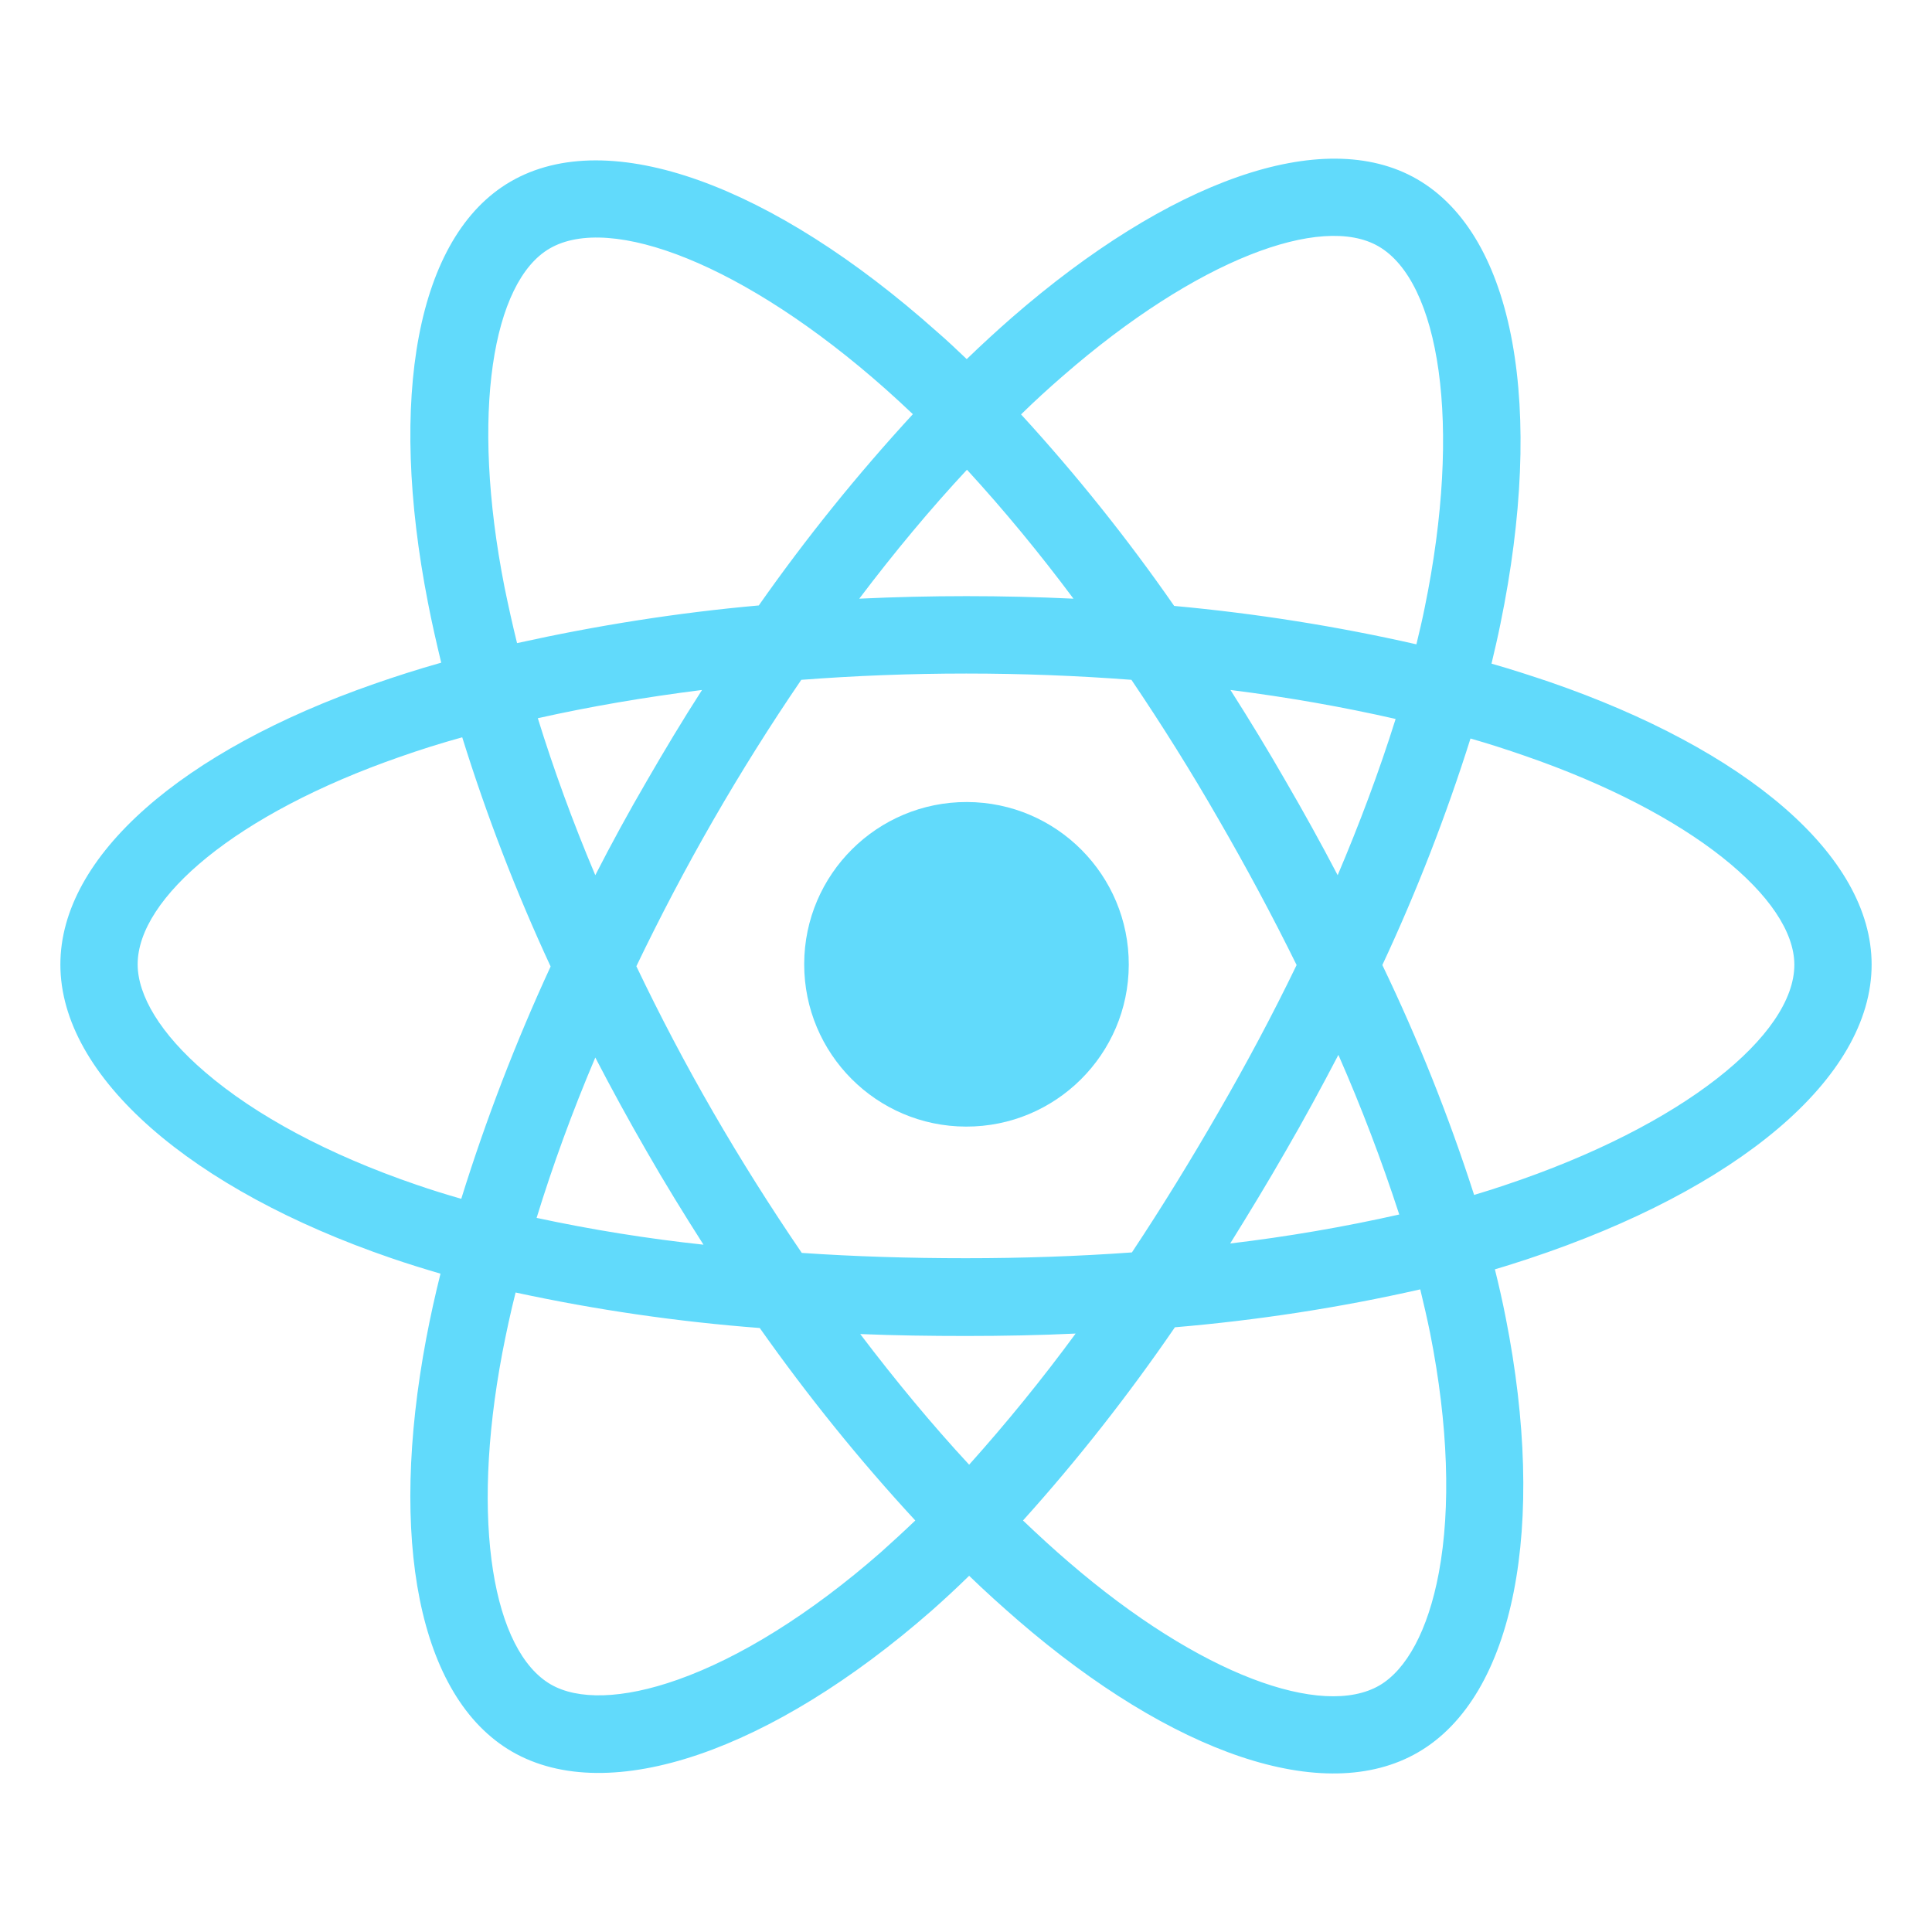
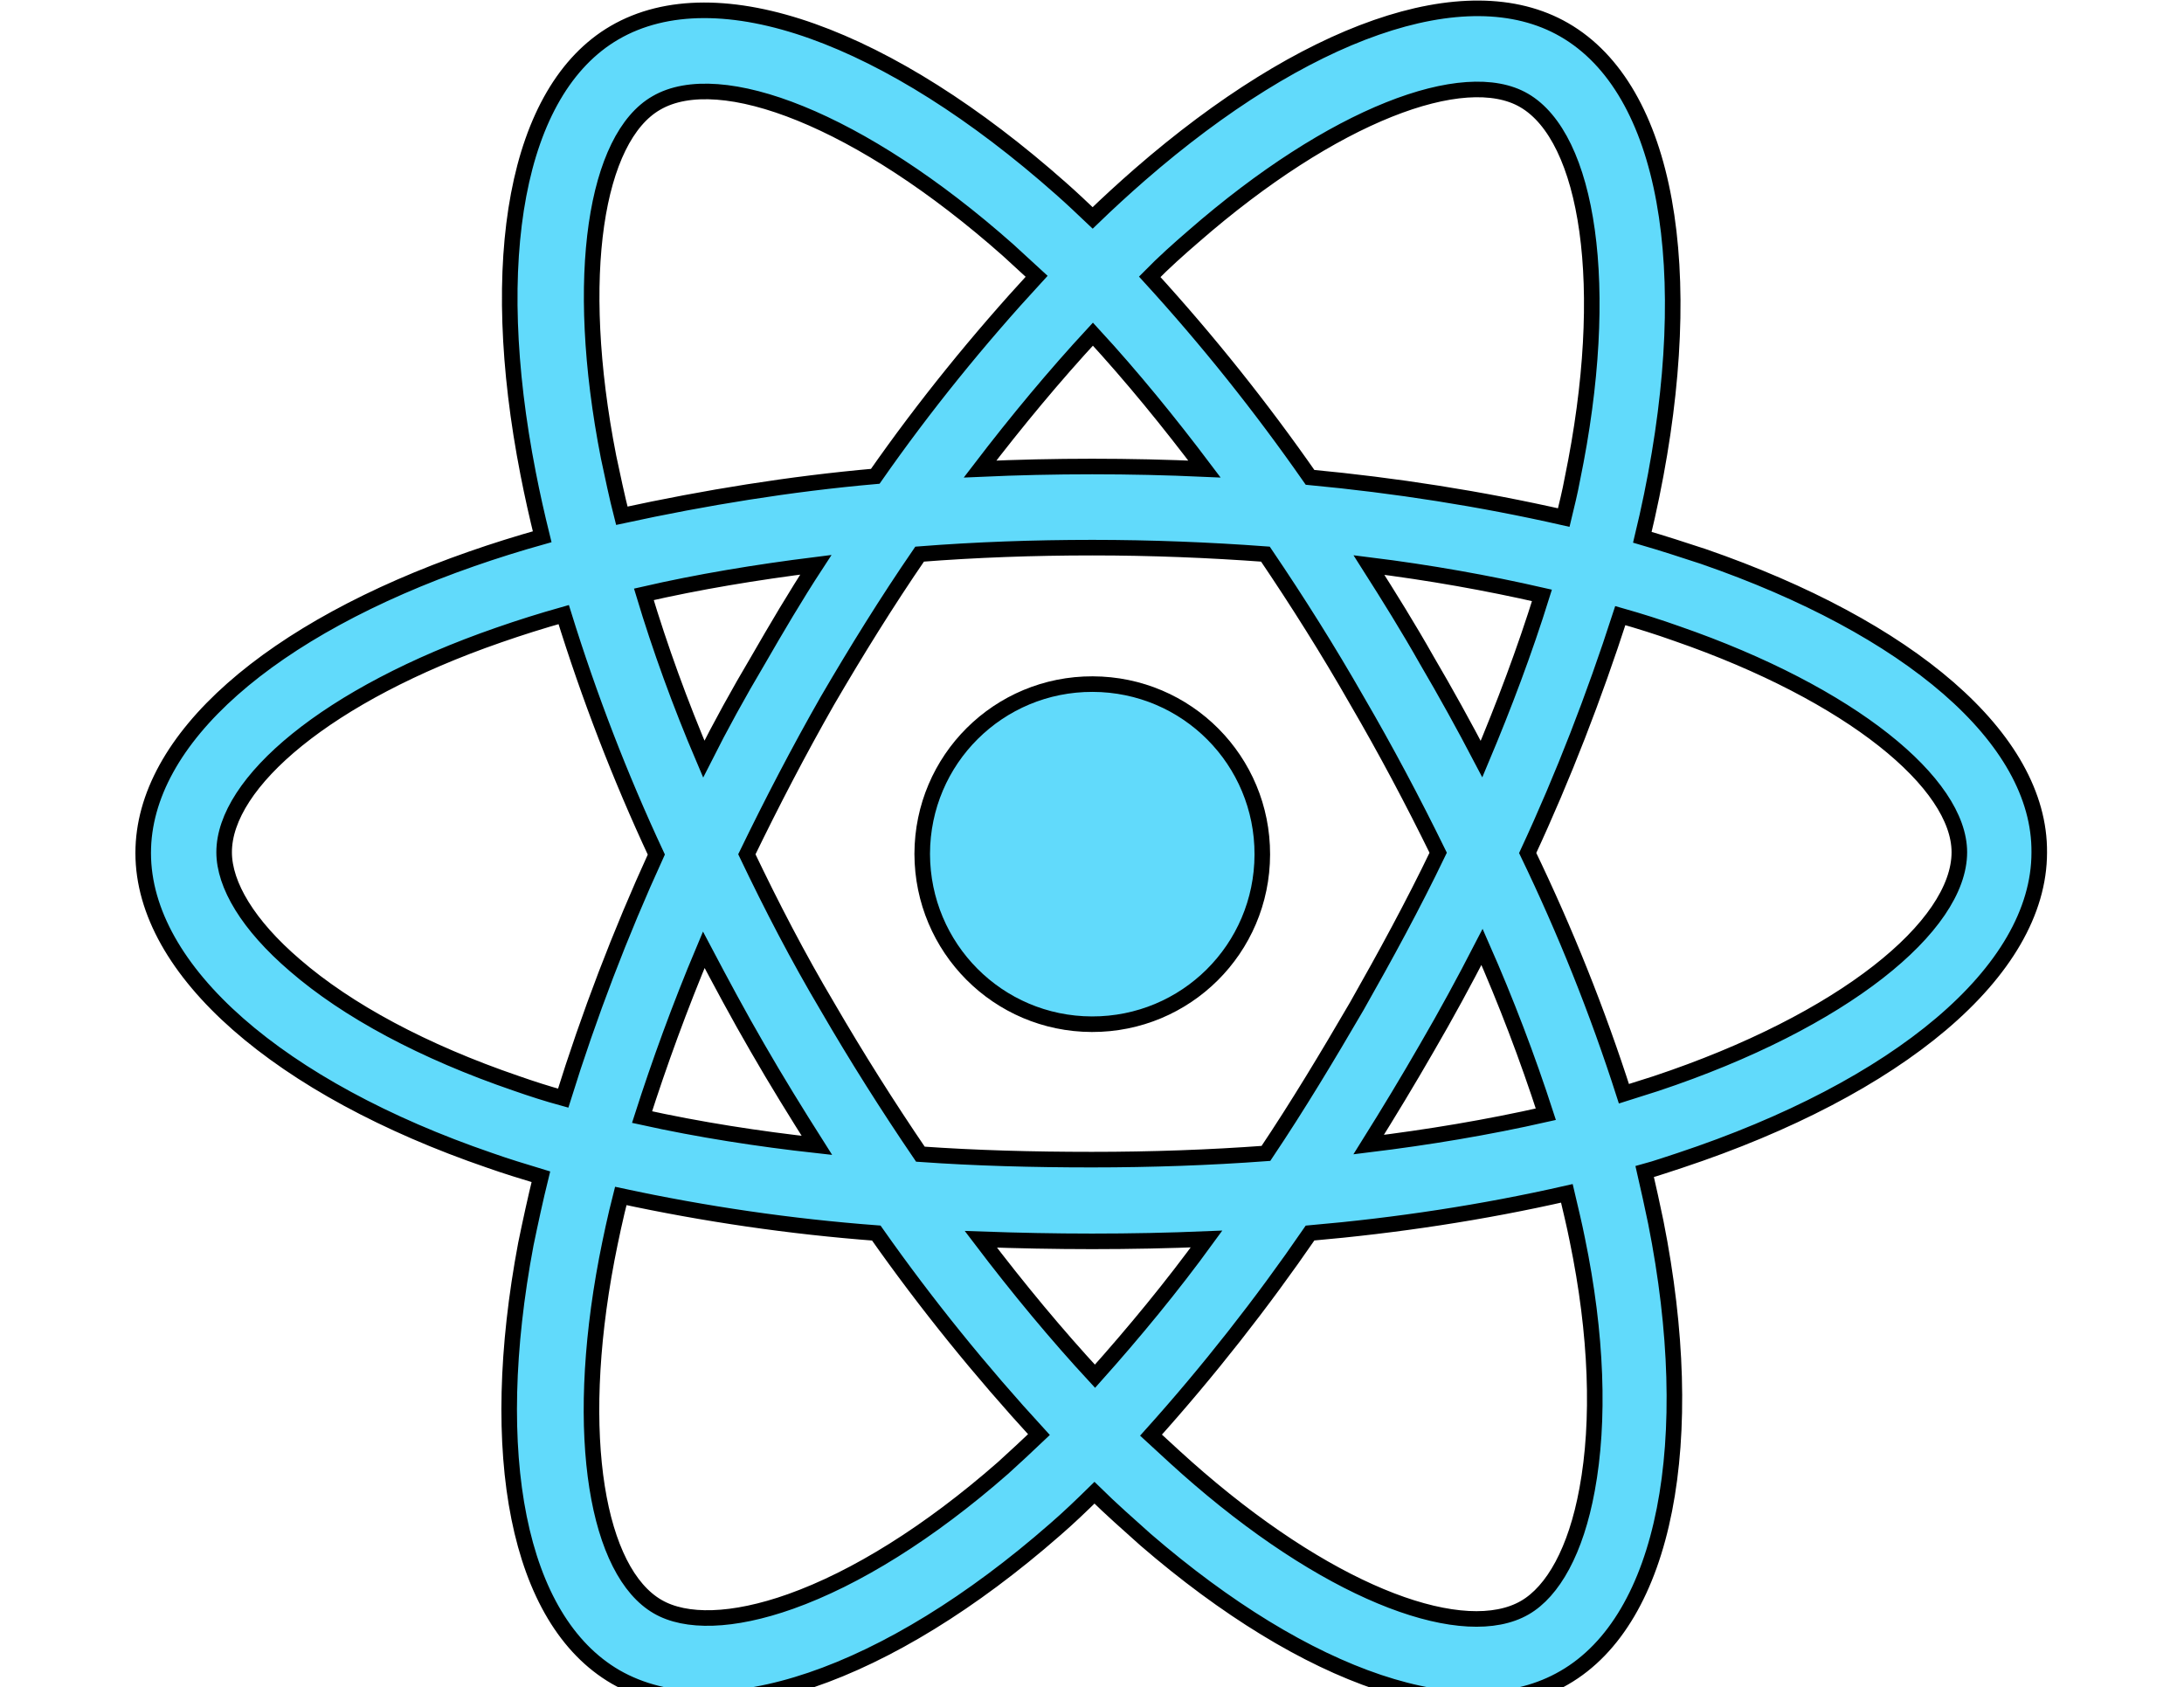
- <svg xmlns="http://www.w3.org/2000/svg" version="1.1" id="Layer_1" x="0px" y="0px" viewBox="0 0 800 800" enable-background="new 0 0 800 800" xml:space="preserve">
-   <path fill="#61DAFB" d="M641.7,282.4L641.7,282.4c-8-2.7-16-5.3-24.1-7.6c1.3-5.5,2.6-11,3.7-16.5c18.3-88.9,6.3-160.5-34.5-184.1  c-39.1-22.6-103.1,1-167.8,57.3c-6.4,5.6-12.6,11.3-18.7,17.2c-4.1-3.9-8.2-7.8-12.5-11.5c-67.7-60.3-135.6-85.7-176.4-62  c-39.1,22.7-50.7,90-34.2,174.3c1.6,8.3,3.5,16.6,5.5,24.9c-9.6,2.7-18.9,5.7-27.8,8.8C75.7,310.8,25,354.3,25,399.4  C25,446,79.4,492.7,162.1,521c6.7,2.3,13.5,4.4,20.3,6.4c-2.2,8.8-4.2,17.8-5.9,26.8c-15.6,82.8-3.4,148.5,35.5,171.1  c40.3,23.3,107.8-0.6,173.7-58.3c5.2-4.6,10.4-9.4,15.6-14.5c6.6,6.4,13.4,12.5,20.3,18.5c63.7,55,126.7,77.2,165.6,54.6  c40.2-23.3,53.3-94,36.3-179.9c-1.3-6.6-2.8-13.3-4.5-20.1c4.8-1.4,9.4-2.9,14-4.4C719,492.7,775,446.6,775,399.4  C775,354.1,722.7,310.3,641.7,282.4z M440.1,155.7c55.4-48.3,107.1-67.4,130.7-53.7l0,0c25.1,14.5,34.9,73,19.1,149.8  c-1,5-2.2,10-3.4,15c-33-7.5-66.5-12.8-100.3-15.9c-19.3-27.8-40.5-54.3-63.4-79.3C428.4,166.1,434.2,160.8,440.1,155.7L440.1,155.7  z M246.5,437.9c6.8,13.1,13.9,26.1,21.3,38.9c7.5,13.1,15.4,25.9,23.5,38.6c-23.2-2.5-46.3-6.2-69.1-11.1  C228.8,482.8,236.9,460.5,246.5,437.9z M246.5,362.4c-9.4-22.2-17.3-44-23.8-65c21.4-4.8,44.2-8.7,68-11.7  c-8,12.4-15.6,25.1-23,37.9C260.3,336.3,253.2,349.3,246.5,362.4L246.5,362.4z M263.5,400.1c9.9-20.6,20.5-40.8,31.9-60.6l0,0  c11.4-19.8,23.5-39.1,36.4-58c22.3-1.7,45.2-2.6,68.3-2.6s46.1,0.9,68.4,2.6c12.7,18.8,24.8,38.1,36.1,57.8  c11.4,19.7,22.2,39.8,32.3,60.3c-10,20.7-20.8,40.9-32.3,60.8l0,0c-11.4,19.8-23.3,39.2-35.9,58.2c-22.3,1.6-45.3,2.4-68.8,2.4  s-46-0.7-67.9-2.2c-12.9-18.9-25.2-38.4-36.7-58.3S273.3,420.6,263.5,400.1L263.5,400.1z M532.4,476.6c7.6-13.1,14.8-26.4,21.8-39.8  l0,0c9.5,21.6,17.9,43.7,25.2,66.1c-23.1,5.2-46.5,9.2-70,12C517.3,502.2,525,489.5,532.4,476.6z M553.9,362.4  c-6.9-13.2-14.1-26.2-21.6-39.1l0,0c-7.3-12.7-14.9-25.2-22.8-37.6c23.9,3,46.9,7.1,68.4,12C571,319.7,562.9,341.2,553.9,362.4z   M400.4,194.5L400.4,194.5c15.6,17,30.3,34.9,44.1,53.4c-29.5-1.4-59.1-1.4-88.7,0C370.4,228.6,385.3,210.7,400.4,194.5z   M227.6,102.9c25.1-14.6,80.6,6.3,139.1,58.2c3.7,3.3,7.5,6.8,11.3,10.4c-23,25-44.3,51.4-63.8,79.2c-33.7,3-67.1,8.3-100.1,15.6  c-1.9-7.7-3.6-15.4-5.2-23.2l0,0C194.7,171,204,116.6,227.6,102.9z M191,496.4c-6.3-1.8-12.4-3.7-18.5-5.8  c-36.6-12.5-66.8-28.8-87.5-46.6c-18.6-15.9-28-31.8-28-44.7c0-27.4,40.7-62.3,108.6-85.9c8.5-3,17.1-5.7,25.8-8.1  c10.1,32.4,22.3,64.1,36.6,94.9C213.6,431.4,201.2,463.6,191,496.4z M364.7,642.8c-29.1,25.5-58.3,43.6-84,52.7l0,0  c-23.1,8.2-41.5,8.4-52.6,2c-23.7-13.7-33.5-66.5-20.1-137.3c1.6-8.3,3.4-16.7,5.5-25c33.3,7.2,67.1,12.1,101.1,14.7  c19.7,27.9,41.2,54.6,64.4,79.7C374.3,634.1,369.5,638.5,364.7,642.8z M401.3,606.5c-15.2-16.4-30.3-34.6-45.1-54.1  c14.4,0.6,29,0.8,43.9,0.8c15.3,0,30.4-0.3,45.3-1C431.6,571,416.8,589.2,401.3,606.5L401.3,606.5z M595.8,651.2  c-4.5,24.1-13.5,40.2-24.6,46.7c-23.6,13.7-74.2-4.1-128.7-51.1c-6.3-5.4-12.5-11.1-18.9-17.2c22.7-25.2,43.7-52,62.9-80  c34.2-2.9,68.1-8.1,101.6-15.7c1.5,6.2,2.9,12.3,4.1,18.2l0,0C599.7,590,600.8,624.3,595.8,651.2z M623,490.8L623,490.8  c-4.1,1.4-8.3,2.7-12.6,4c-10.5-32.6-23.2-64.4-38-95.2c14.2-30.4,26.4-61.8,36.5-93.8c7.7,2.2,15.1,4.6,22.3,7.1  c69.4,23.9,111.8,59.4,111.8,86.6C743,428.4,697.2,466.1,623,490.8z" />
-   <path fill="#61DAFB" d="M400,466.5c37.1,0.1,67.3-29.9,67.4-67c0.1-37.1-29.9-67.3-67-67.4c-37.1-0.1-67.3,29.9-67.4,67  c0,0.1,0,0.1,0,0.2C333,436.3,362.9,466.4,400,466.5C400,466.5,400,466.5,400,466.5z" />
+ <svg xmlns="http://www.w3.org/2000/svg" version="1.1" id="Layer_1" x="0px" y="0px" viewBox="0 0 841.9 650" enable-background="new 0 0 841.9 650" xml:space="preserve">
+   <path fill="#61DAFB" stroke="#000000" stroke-width="6" stroke-miterlimit="10" d="M656.6,214.5L656.6,214.5  c-7.9-2.6-15.6-5.1-23.5-7.4c1.3-5.4,2.5-10.7,3.6-16.1c17.8-86.7,6.2-156.5-33.7-179.5c-38.1-22-100.5,0.9-163.6,55.8  c-6.3,5.5-12.3,11-18.2,16.7c-4-3.8-8-7.6-12.2-11.3c-66-58.5-132.2-83.3-172.1-60.1c-38.1,22.2-49.4,87.8-33.3,170  c1.6,8.2,3.4,16.2,5.4,24.3c-9.3,2.6-18.5,5.5-27.1,8.5c-77.2,26.9-126.7,69.3-126.7,113.4c0,45.5,53,90.9,133.6,118.5  c6.5,2.3,13.1,4.3,19.7,6.3c-2.1,8.5-4,17.3-5.8,26c-15.2,80.7-3.3,144.8,34.6,166.8c39.3,22.6,105.1-0.5,169.4-56.8  c5.1-4.4,10.1-9.2,15.2-14.2c6.4,6.3,13.1,12.2,19.7,18.1c62.1,53.6,123.6,75.2,161.4,53.2c39.2-22.6,52-91.6,35.3-175.5  c-1.3-6.4-2.8-13-4.3-19.6c4.8-1.3,9.2-2.9,13.6-4.3c83.8-27.8,138.5-72.8,138.5-118.7C786.5,284.5,735.6,241.8,656.6,214.5z   M460.1,91.1c53.9-47,104.4-65.8,127.4-52.4l0,0c24.5,14.2,34.1,71.1,18.6,146.1c-0.9,4.9-2.1,9.7-3.3,14.7  c-32.2-7.3-64.9-12.4-97.8-15.5c-18.9-27.1-39.5-52.9-61.8-77.3C448.7,101.1,454.3,96.1,460.1,91.1L460.1,91.1z M271.3,366.1  c6.7,12.7,13.5,25.4,20.7,37.8c7.3,12.7,15.1,25.3,22.9,37.6c-22.6-2.5-45.2-6-67.4-10.9C254.1,410,262,388.2,271.3,366.1z   M271.3,292.6c-9.2-21.6-16.9-42.9-23.1-63.5c20.9-4.8,43.1-8.5,66.3-11.4c-7.9,12.1-15.2,24.5-22.4,37  C284.8,267,277.8,279.7,271.3,292.6L271.3,292.6z M287.9,329.3c9.7-20,20-39.8,31-59.1l0,0c11.2-19.2,22.9-38.1,35.6-56.6  c21.7-1.7,44-2.5,66.6-2.5s45,0.9,66.7,2.5c12.4,18.3,24.3,37.2,35.2,56.3c11.2,19.2,21.6,38.8,31.4,58.8  c-9.7,20.2-20.4,39.8-31.4,59.2l0,0c-11.2,19.2-22.6,38.2-35,56.7c-21.7,1.6-44.1,2.4-67.1,2.4c-22.9,0-44.9-0.6-66.1-2.1  c-12.6-18.5-24.6-37.5-35.8-56.8C307.6,368.9,297.5,349.4,287.9,329.3L287.9,329.3z M550.1,403.8c7.4-12.7,14.4-25.6,21.2-38.8l0,0  c9.3,21.1,17.5,42.6,24.6,64.5c-22.5,5.1-45.4,8.9-68.3,11.7C535.3,428.9,542.8,416.5,550.1,403.8z M571.1,292.6  c-6.7-12.8-13.7-25.5-21.1-38.1l0,0c-7-12.4-14.6-24.6-22.3-36.7c23.4,2.9,45.7,6.9,66.7,11.7C587.7,251,579.8,271.9,571.1,292.6z   M421.3,128.8L421.3,128.8c15.2,16.5,29.5,34.1,43,52c-28.8-1.3-57.7-1.3-86.5,0C392.1,162.1,406.6,144.7,421.3,128.8z M253,39.7  c24.5-14.3,78.6,6.2,135.6,56.7c3.6,3.3,7.3,6.7,11,10.1c-22.4,24.3-43.2,49.9-62.2,77.1c-32.9,2.9-65.4,8.2-97.7,15.2  c-1.9-7.4-3.5-15.1-5.1-22.6l0,0C220.8,105.9,229.8,53,253,39.7z M217.1,423.3c-6.2-1.7-12.1-3.6-18.1-5.7  c-35.7-12.2-65.1-28-85.3-45.5c-18.1-15.5-27.3-31-27.3-43.6c0-26.8,39.7-60.8,105.8-83.7c8.3-2.9,16.6-5.5,25.1-7.9  c9.8,31.6,21.7,62.5,35.7,92.5C239.1,359.8,227.1,391.2,217.1,423.3z M386.6,565.9c-28.4,24.9-56.8,42.5-81.8,51.4l0,0  c-22.5,8-40.5,8.3-51.3,2c-23-13.3-32.7-64.9-19.6-133.9c1.6-8.2,3.3-16.2,5.4-24.4c32.5,7,65.4,11.8,98.5,14.3  c19.2,27.3,40.2,53.2,62.7,77.7C395.9,557.4,391.1,561.8,386.6,565.9z M422.1,530.5c-14.8-16-29.5-33.7-44-52.8  c14.1,0.5,28.3,0.8,42.9,0.8c15,0,29.7-0.3,44.1-0.9C451.8,495.9,437.2,513.6,422.1,530.5L422.1,530.5z M611.8,574.2  c-4.3,23.5-13.1,39.2-24,45.5c-23,13.3-72.3-4-125.6-49.8c-6.2-5.3-12.2-10.9-18.5-16.7c22.1-24.6,42.6-50.7,61.3-77.9  c33.3-2.9,66.5-7.9,99-15.3c1.4,6,2.9,12.1,4,17.7l0,0C615.6,514.4,616.7,547.8,611.8,574.2z M638.3,417.7L638.3,417.7  c-4,1.3-8.2,2.6-12.3,3.9c-10.2-31.8-22.6-62.7-37.1-92.8c13.8-29.7,25.6-60.3,35.7-91.5c7.4,2.1,14.7,4.4,21.7,6.9  c67.6,23.4,109,57.9,109,84.3C755.3,356.9,710.7,393.6,638.3,417.7z" />
+   <path fill="#61DAFB" stroke="#000000" stroke-width="6" stroke-miterlimit="10" d="M420.9,394.8c36.2,0.1,65.6-29,65.7-65.4  c0.1-36.2-29-65.6-65.4-65.7c-36.2-0.1-65.6,29-65.7,65.4c0,0.1,0,0.1,0,0.1C355.6,365.4,384.7,394.7,420.9,394.8L420.9,394.8z" />
</svg>
